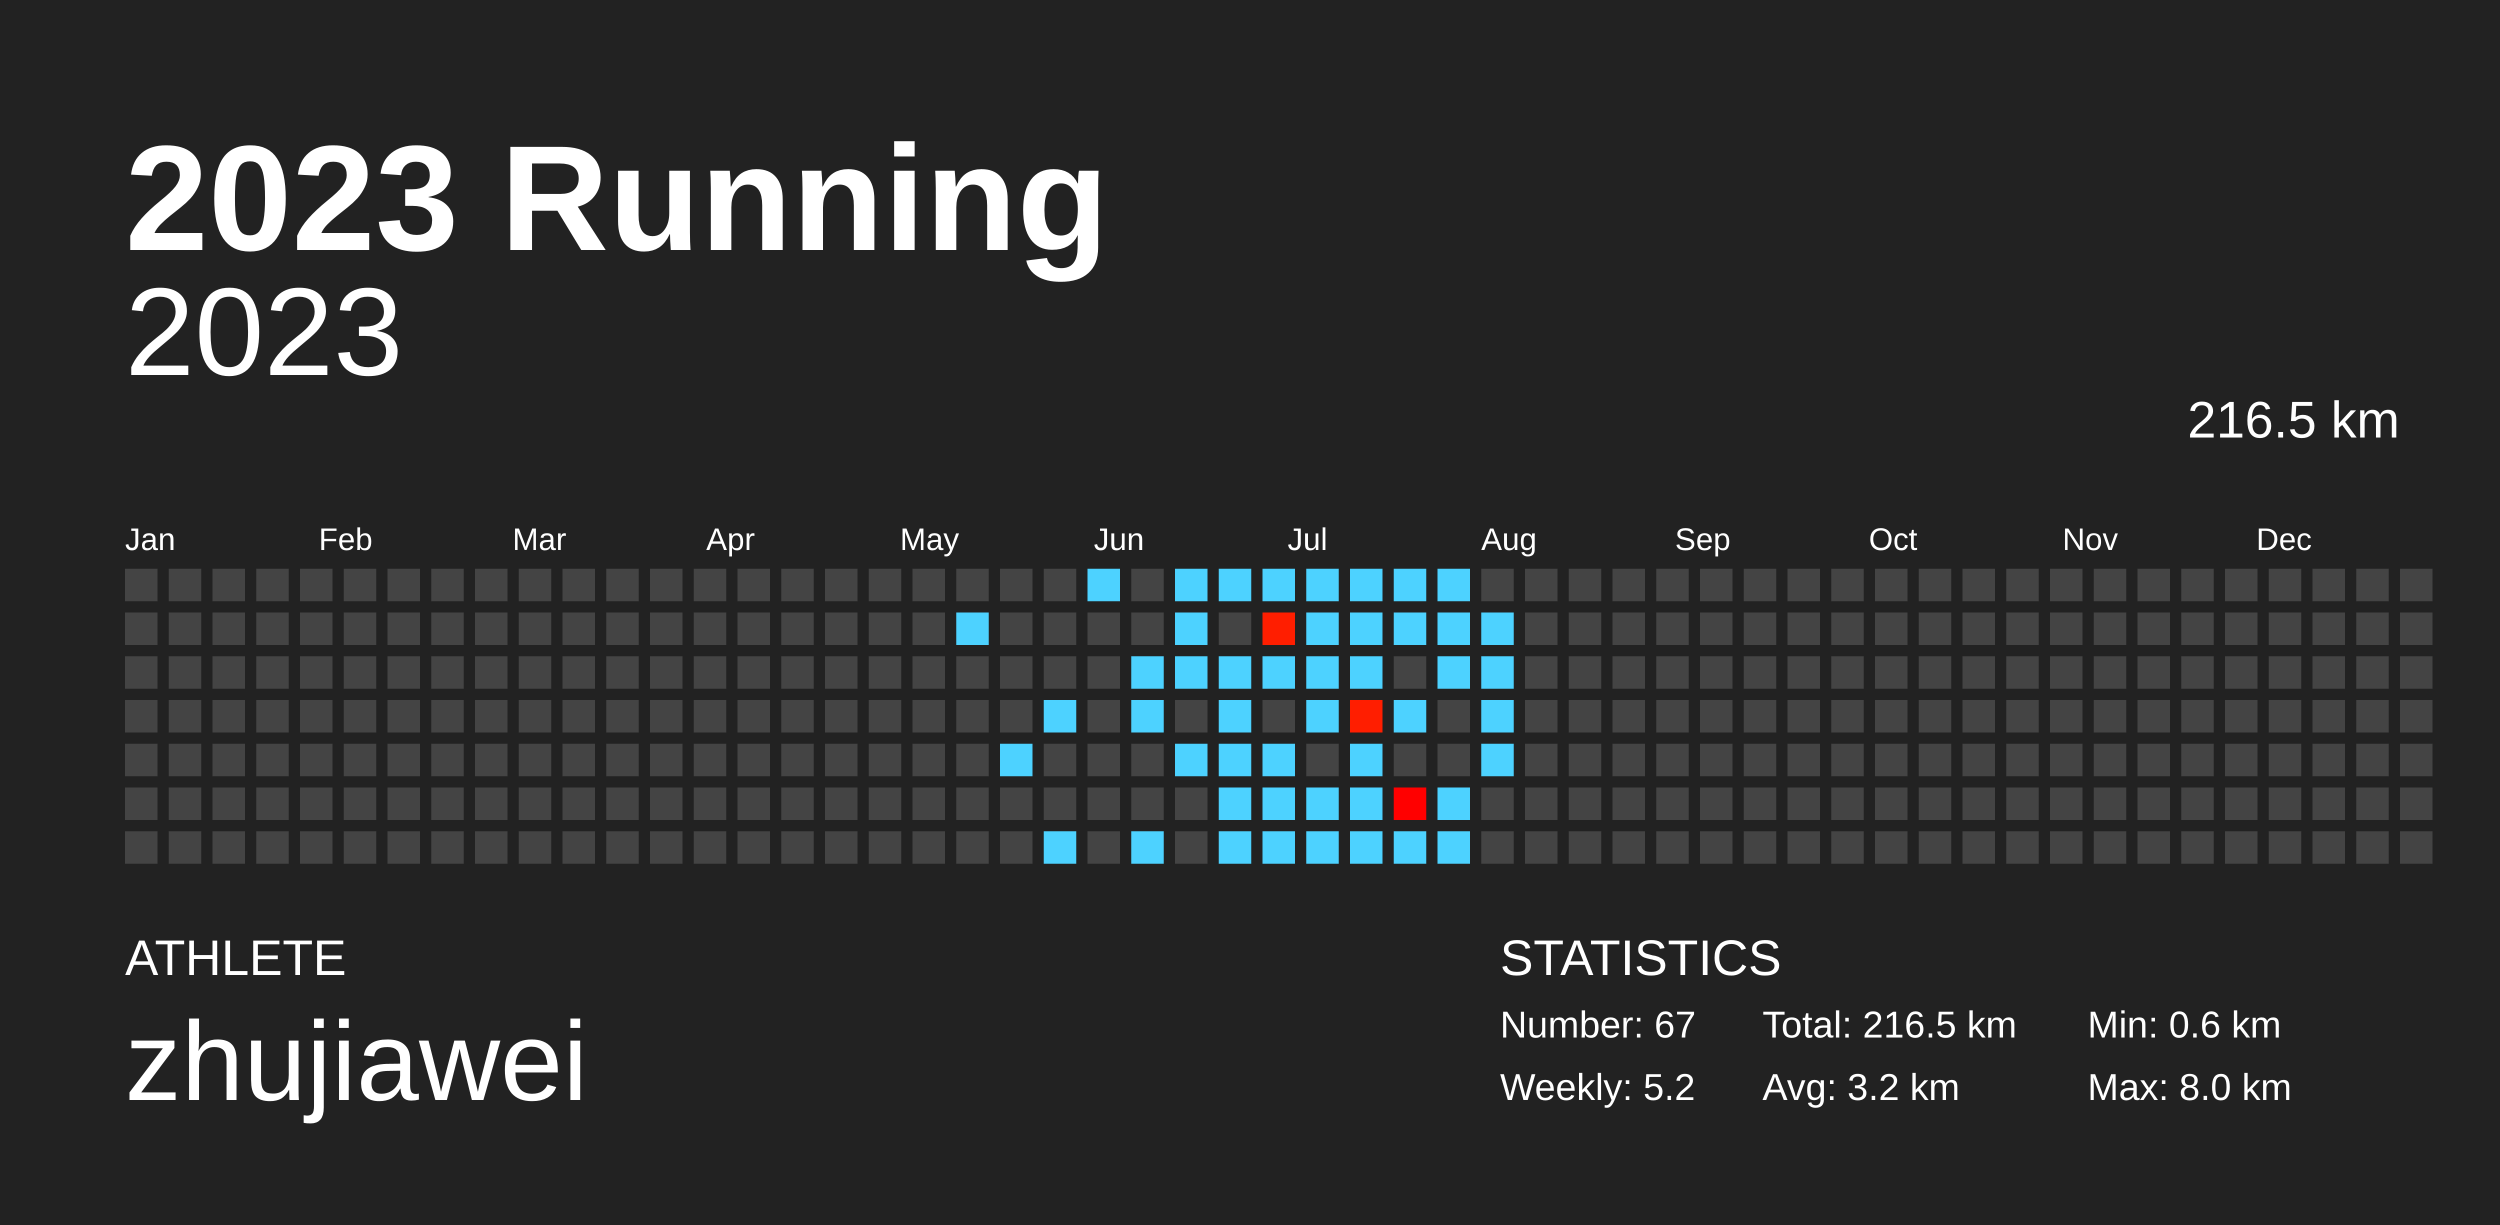
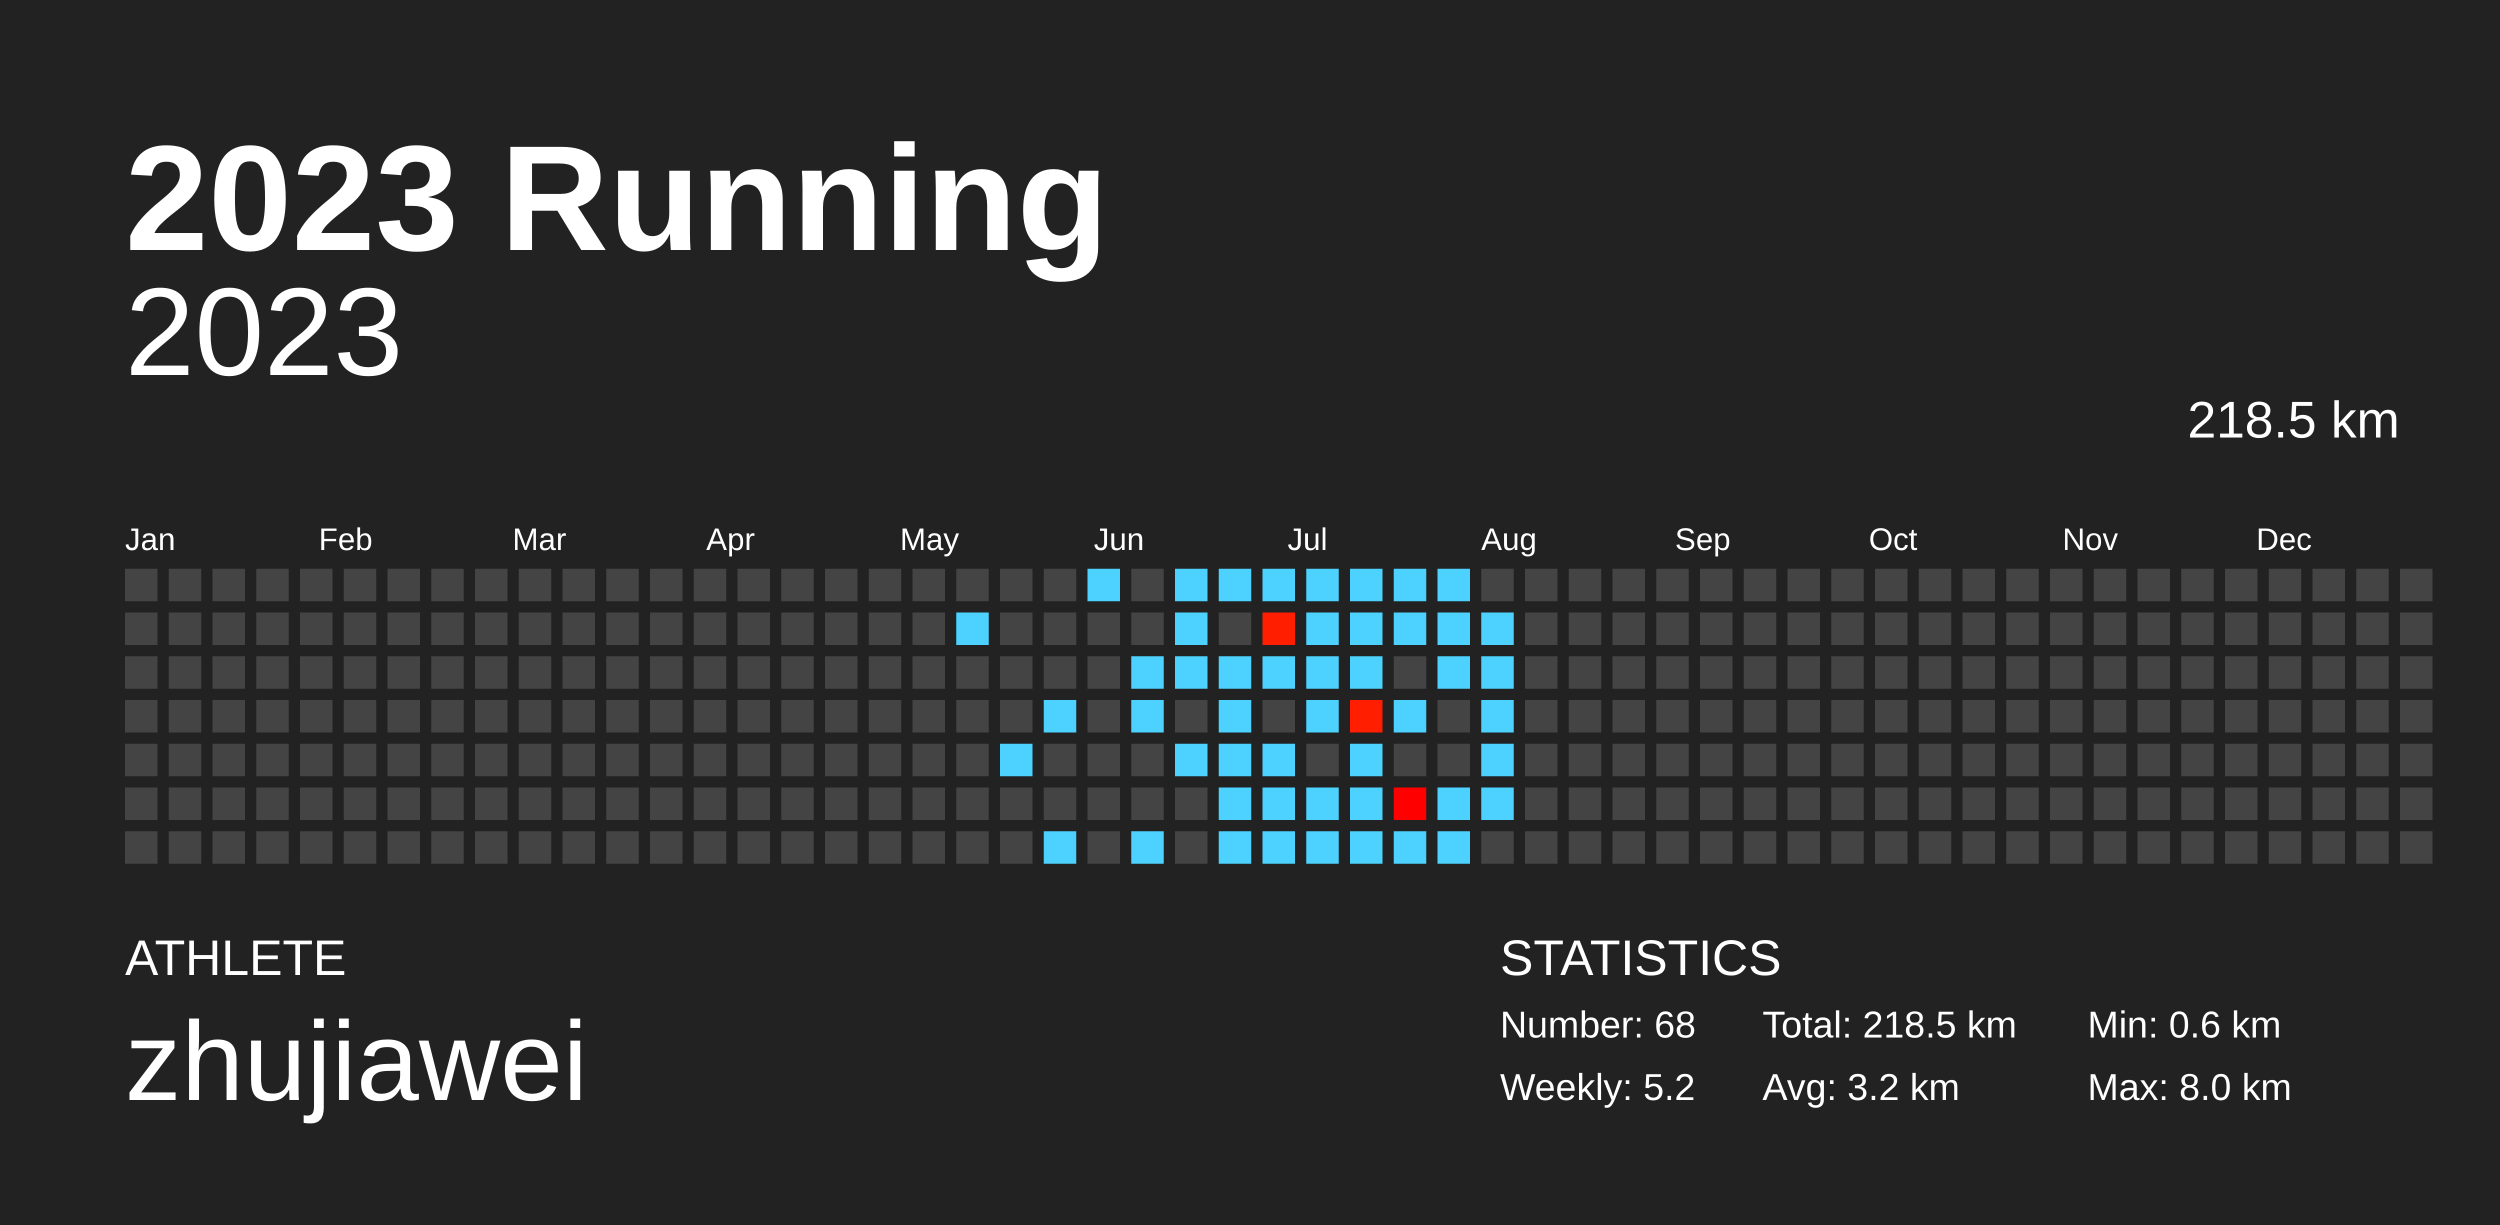
<svg xmlns="http://www.w3.org/2000/svg" baseProfile="full" height="98mm" version="1.1" viewBox="0,0,200,98" width="200mm">
  <defs />
  <rect fill="#222222" height="98" width="200" x="0" y="0" />
  <text fill="#FFFFFF" style="font-size:12px; font-family:Arial; font-weight:bold;" x="10" y="20">2023 Running</text>
  <text fill="#FFFFFF" style="font-size:4px; font-family:Arial" x="10" y="78">ATHLETE</text>
  <text fill="#FFFFFF" style="font-size:9px; font-family:Arial" x="10" y="88">zhujiawei</text>
  <text fill="#FFFFFF" style="font-size:4px; font-family:Arial" x="120" y="78">STATISTICS</text>
-   <text fill="#FFFFFF" style="font-size:3px; font-family:Arial" x="120" y="83">Number: 67</text>
+   <text fill="#FFFFFF" style="font-size:3px; font-family:Arial" x="120" y="83">Number: 68</text>
  <text fill="#FFFFFF" style="font-size:3px; font-family:Arial" x="120" y="88">Weekly: 5.2</text>
-   <text fill="#FFFFFF" style="font-size:3px; font-family:Arial" x="141" y="83">Total: 216.5 km</text>
+   <text fill="#FFFFFF" style="font-size:3px; font-family:Arial" x="141" y="83">Total: 218.5 km</text>
  <text fill="#FFFFFF" style="font-size:3px; font-family:Arial" x="141" y="88">Avg: 3.2 km</text>
  <text fill="#FFFFFF" style="font-size:3px; font-family:Arial" x="167" y="83">Min: 0.6 km</text>
  <text fill="#FFFFFF" style="font-size:3px; font-family:Arial" x="167" y="88">Max: 8.0 km</text>
  <text alignment-baseline="hanging" fill="#FFFFFF" style="font-size:10.0px; font-family:Arial;" x="10" y="30">2023</text>
-   <text alignment-baseline="hanging" fill="#FFFFFF" style="font-size:4.125px; font-family:Arial;" x="175" y="35">216.5 km</text>
+   <text alignment-baseline="hanging" fill="#FFFFFF" style="font-size:4.125px; font-family:Arial;" x="175" y="35">218.5 km</text>
  <text fill="#FFFFFF" style="font-size:2.5px; font-family:Arial" x="10.0" y="44">Jan</text>
  <text fill="#FFFFFF" style="font-size:2.5px; font-family:Arial" x="25.5" y="44">Feb</text>
  <text fill="#FFFFFF" style="font-size:2.5px; font-family:Arial" x="41.0" y="44">Mar</text>
  <text fill="#FFFFFF" style="font-size:2.5px; font-family:Arial" x="56.5" y="44">Apr</text>
  <text fill="#FFFFFF" style="font-size:2.5px; font-family:Arial" x="72.0" y="44">May</text>
  <text fill="#FFFFFF" style="font-size:2.5px; font-family:Arial" x="87.5" y="44">Jun</text>
  <text fill="#FFFFFF" style="font-size:2.5px; font-family:Arial" x="103.0" y="44">Jul</text>
  <text fill="#FFFFFF" style="font-size:2.5px; font-family:Arial" x="118.5" y="44">Aug</text>
  <text fill="#FFFFFF" style="font-size:2.5px; font-family:Arial" x="134.0" y="44">Sep</text>
  <text fill="#FFFFFF" style="font-size:2.5px; font-family:Arial" x="149.5" y="44">Oct</text>
  <text fill="#FFFFFF" style="font-size:2.5px; font-family:Arial" x="165.0" y="44">Nov</text>
  <text fill="#FFFFFF" style="font-size:2.5px; font-family:Arial" x="180.5" y="44">Dec</text>
  <rect fill="#444444" height="2.6" width="2.6" x="10.0" y="45.5" />
  <rect fill="#444444" height="2.6" width="2.6" x="10.0" y="49.0" />
  <rect fill="#444444" height="2.6" width="2.6" x="10.0" y="52.5" />
  <rect fill="#444444" height="2.6" width="2.6" x="10.0" y="56.0" />
  <rect fill="#444444" height="2.6" width="2.6" x="10.0" y="59.5" />
  <rect fill="#444444" height="2.6" width="2.6" x="10.0" y="63.0" />
  <rect fill="#444444" height="2.6" width="2.6" x="10.0" y="66.5" />
  <rect fill="#444444" height="2.6" width="2.6" x="13.5" y="45.5" />
  <rect fill="#444444" height="2.6" width="2.6" x="13.5" y="49.0" />
  <rect fill="#444444" height="2.6" width="2.6" x="13.5" y="52.5" />
  <rect fill="#444444" height="2.6" width="2.6" x="13.5" y="56.0" />
  <rect fill="#444444" height="2.6" width="2.6" x="13.5" y="59.5" />
  <rect fill="#444444" height="2.6" width="2.6" x="13.5" y="63.0" />
  <rect fill="#444444" height="2.6" width="2.6" x="13.5" y="66.5" />
  <rect fill="#444444" height="2.6" width="2.6" x="17.0" y="45.5" />
  <rect fill="#444444" height="2.6" width="2.6" x="17.0" y="49.0" />
  <rect fill="#444444" height="2.6" width="2.6" x="17.0" y="52.5" />
  <rect fill="#444444" height="2.6" width="2.6" x="17.0" y="56.0" />
  <rect fill="#444444" height="2.6" width="2.6" x="17.0" y="59.5" />
  <rect fill="#444444" height="2.6" width="2.6" x="17.0" y="63.0" />
  <rect fill="#444444" height="2.6" width="2.6" x="17.0" y="66.5" />
  <rect fill="#444444" height="2.6" width="2.6" x="20.5" y="45.5" />
  <rect fill="#444444" height="2.6" width="2.6" x="20.5" y="49.0" />
  <rect fill="#444444" height="2.6" width="2.6" x="20.5" y="52.5" />
  <rect fill="#444444" height="2.6" width="2.6" x="20.5" y="56.0" />
  <rect fill="#444444" height="2.6" width="2.6" x="20.5" y="59.5" />
  <rect fill="#444444" height="2.6" width="2.6" x="20.5" y="63.0" />
  <rect fill="#444444" height="2.6" width="2.6" x="20.5" y="66.5" />
  <rect fill="#444444" height="2.6" width="2.6" x="24.0" y="45.5" />
  <rect fill="#444444" height="2.6" width="2.6" x="24.0" y="49.0" />
  <rect fill="#444444" height="2.6" width="2.6" x="24.0" y="52.5" />
  <rect fill="#444444" height="2.6" width="2.6" x="24.0" y="56.0" />
  <rect fill="#444444" height="2.6" width="2.6" x="24.0" y="59.5" />
  <rect fill="#444444" height="2.6" width="2.6" x="24.0" y="63.0" />
  <rect fill="#444444" height="2.6" width="2.6" x="24.0" y="66.5" />
  <rect fill="#444444" height="2.6" width="2.6" x="27.5" y="45.5" />
  <rect fill="#444444" height="2.6" width="2.6" x="27.5" y="49.0" />
  <rect fill="#444444" height="2.6" width="2.6" x="27.5" y="52.5" />
  <rect fill="#444444" height="2.6" width="2.6" x="27.5" y="56.0" />
  <rect fill="#444444" height="2.6" width="2.6" x="27.5" y="59.5" />
  <rect fill="#444444" height="2.6" width="2.6" x="27.5" y="63.0" />
  <rect fill="#444444" height="2.6" width="2.6" x="27.5" y="66.5" />
  <rect fill="#444444" height="2.6" width="2.6" x="31.0" y="45.5" />
  <rect fill="#444444" height="2.6" width="2.6" x="31.0" y="49.0" />
  <rect fill="#444444" height="2.6" width="2.6" x="31.0" y="52.5" />
  <rect fill="#444444" height="2.6" width="2.6" x="31.0" y="56.0" />
  <rect fill="#444444" height="2.6" width="2.6" x="31.0" y="59.5" />
  <rect fill="#444444" height="2.6" width="2.6" x="31.0" y="63.0" />
  <rect fill="#444444" height="2.6" width="2.6" x="31.0" y="66.5" />
  <rect fill="#444444" height="2.6" width="2.6" x="34.5" y="45.5" />
  <rect fill="#444444" height="2.6" width="2.6" x="34.5" y="49.0" />
  <rect fill="#444444" height="2.6" width="2.6" x="34.5" y="52.5" />
  <rect fill="#444444" height="2.6" width="2.6" x="34.5" y="56.0" />
  <rect fill="#444444" height="2.6" width="2.6" x="34.5" y="59.5" />
  <rect fill="#444444" height="2.6" width="2.6" x="34.5" y="63.0" />
  <rect fill="#444444" height="2.6" width="2.6" x="34.5" y="66.5" />
  <rect fill="#444444" height="2.6" width="2.6" x="38.0" y="45.5" />
  <rect fill="#444444" height="2.6" width="2.6" x="38.0" y="49.0" />
  <rect fill="#444444" height="2.6" width="2.6" x="38.0" y="52.5" />
  <rect fill="#444444" height="2.6" width="2.6" x="38.0" y="56.0" />
  <rect fill="#444444" height="2.6" width="2.6" x="38.0" y="59.5" />
  <rect fill="#444444" height="2.6" width="2.6" x="38.0" y="63.0" />
  <rect fill="#444444" height="2.6" width="2.6" x="38.0" y="66.5" />
  <rect fill="#444444" height="2.6" width="2.6" x="41.5" y="45.5" />
  <rect fill="#444444" height="2.6" width="2.6" x="41.5" y="49.0" />
  <rect fill="#444444" height="2.6" width="2.6" x="41.5" y="52.5" />
  <rect fill="#444444" height="2.6" width="2.6" x="41.5" y="56.0" />
  <rect fill="#444444" height="2.6" width="2.6" x="41.5" y="59.5" />
  <rect fill="#444444" height="2.6" width="2.6" x="41.5" y="63.0" />
  <rect fill="#444444" height="2.6" width="2.6" x="41.5" y="66.5" />
  <rect fill="#444444" height="2.6" width="2.6" x="45.0" y="45.5" />
  <rect fill="#444444" height="2.6" width="2.6" x="45.0" y="49.0" />
  <rect fill="#444444" height="2.6" width="2.6" x="45.0" y="52.5" />
  <rect fill="#444444" height="2.6" width="2.6" x="45.0" y="56.0" />
  <rect fill="#444444" height="2.6" width="2.6" x="45.0" y="59.5" />
  <rect fill="#444444" height="2.6" width="2.6" x="45.0" y="63.0" />
  <rect fill="#444444" height="2.6" width="2.6" x="45.0" y="66.5" />
  <rect fill="#444444" height="2.6" width="2.6" x="48.5" y="45.5" />
  <rect fill="#444444" height="2.6" width="2.6" x="48.5" y="49.0" />
  <rect fill="#444444" height="2.6" width="2.6" x="48.5" y="52.5" />
  <rect fill="#444444" height="2.6" width="2.6" x="48.5" y="56.0" />
  <rect fill="#444444" height="2.6" width="2.6" x="48.5" y="59.5" />
  <rect fill="#444444" height="2.6" width="2.6" x="48.5" y="63.0" />
  <rect fill="#444444" height="2.6" width="2.6" x="48.5" y="66.5" />
  <rect fill="#444444" height="2.6" width="2.6" x="52.0" y="45.5" />
  <rect fill="#444444" height="2.6" width="2.6" x="52.0" y="49.0" />
  <rect fill="#444444" height="2.6" width="2.6" x="52.0" y="52.5" />
  <rect fill="#444444" height="2.6" width="2.6" x="52.0" y="56.0" />
  <rect fill="#444444" height="2.6" width="2.6" x="52.0" y="59.5" />
  <rect fill="#444444" height="2.6" width="2.6" x="52.0" y="63.0" />
  <rect fill="#444444" height="2.6" width="2.6" x="52.0" y="66.5" />
  <rect fill="#444444" height="2.6" width="2.6" x="55.5" y="45.5" />
  <rect fill="#444444" height="2.6" width="2.6" x="55.5" y="49.0" />
  <rect fill="#444444" height="2.6" width="2.6" x="55.5" y="52.5" />
  <rect fill="#444444" height="2.6" width="2.6" x="55.5" y="56.0" />
  <rect fill="#444444" height="2.6" width="2.6" x="55.5" y="59.5" />
  <rect fill="#444444" height="2.6" width="2.6" x="55.5" y="63.0" />
  <rect fill="#444444" height="2.6" width="2.6" x="55.5" y="66.5" />
  <rect fill="#444444" height="2.6" width="2.6" x="59.0" y="45.5" />
  <rect fill="#444444" height="2.6" width="2.6" x="59.0" y="49.0" />
  <rect fill="#444444" height="2.6" width="2.6" x="59.0" y="52.5" />
  <rect fill="#444444" height="2.6" width="2.6" x="59.0" y="56.0" />
  <rect fill="#444444" height="2.6" width="2.6" x="59.0" y="59.5" />
  <rect fill="#444444" height="2.6" width="2.6" x="59.0" y="63.0" />
  <rect fill="#444444" height="2.6" width="2.6" x="59.0" y="66.5" />
  <rect fill="#444444" height="2.6" width="2.6" x="62.5" y="45.5" />
  <rect fill="#444444" height="2.6" width="2.6" x="62.5" y="49.0" />
  <rect fill="#444444" height="2.6" width="2.6" x="62.5" y="52.5" />
  <rect fill="#444444" height="2.6" width="2.6" x="62.5" y="56.0" />
  <rect fill="#444444" height="2.6" width="2.6" x="62.5" y="59.5" />
  <rect fill="#444444" height="2.6" width="2.6" x="62.5" y="63.0" />
  <rect fill="#444444" height="2.6" width="2.6" x="62.5" y="66.5" />
  <rect fill="#444444" height="2.6" width="2.6" x="66.0" y="45.5" />
  <rect fill="#444444" height="2.6" width="2.6" x="66.0" y="49.0" />
  <rect fill="#444444" height="2.6" width="2.6" x="66.0" y="52.5" />
  <rect fill="#444444" height="2.6" width="2.6" x="66.0" y="56.0" />
  <rect fill="#444444" height="2.6" width="2.6" x="66.0" y="59.5" />
  <rect fill="#444444" height="2.6" width="2.6" x="66.0" y="63.0" />
  <rect fill="#444444" height="2.6" width="2.6" x="66.0" y="66.5" />
  <rect fill="#444444" height="2.6" width="2.6" x="69.5" y="45.5" />
  <rect fill="#444444" height="2.6" width="2.6" x="69.5" y="49.0" />
  <rect fill="#444444" height="2.6" width="2.6" x="69.5" y="52.5" />
  <rect fill="#444444" height="2.6" width="2.6" x="69.5" y="56.0" />
  <rect fill="#444444" height="2.6" width="2.6" x="69.5" y="59.5" />
  <rect fill="#444444" height="2.6" width="2.6" x="69.5" y="63.0" />
  <rect fill="#444444" height="2.6" width="2.6" x="69.5" y="66.5" />
  <rect fill="#444444" height="2.6" width="2.6" x="73.0" y="45.5" />
  <rect fill="#444444" height="2.6" width="2.6" x="73.0" y="49.0" />
  <rect fill="#444444" height="2.6" width="2.6" x="73.0" y="52.5" />
  <rect fill="#444444" height="2.6" width="2.6" x="73.0" y="56.0" />
  <rect fill="#444444" height="2.6" width="2.6" x="73.0" y="59.5" />
  <rect fill="#444444" height="2.6" width="2.6" x="73.0" y="63.0" />
  <rect fill="#444444" height="2.6" width="2.6" x="73.0" y="66.5" />
  <rect fill="#444444" height="2.6" width="2.6" x="76.5" y="45.5" />
  <rect fill="#4dd2ff" height="2.6" width="2.6" x="76.5" y="49.0" />
  <rect fill="#444444" height="2.6" width="2.6" x="76.5" y="52.5" />
  <rect fill="#444444" height="2.6" width="2.6" x="76.5" y="56.0" />
  <rect fill="#444444" height="2.6" width="2.6" x="76.5" y="59.5" />
  <rect fill="#444444" height="2.6" width="2.6" x="76.5" y="63.0" />
  <rect fill="#444444" height="2.6" width="2.6" x="76.5" y="66.5" />
  <rect fill="#444444" height="2.6" width="2.6" x="80.0" y="45.5" />
  <rect fill="#444444" height="2.6" width="2.6" x="80.0" y="49.0" />
  <rect fill="#444444" height="2.6" width="2.6" x="80.0" y="52.5" />
  <rect fill="#444444" height="2.6" width="2.6" x="80.0" y="56.0" />
  <rect fill="#4dd2ff" height="2.6" width="2.6" x="80.0" y="59.5" />
  <rect fill="#444444" height="2.6" width="2.6" x="80.0" y="63.0" />
  <rect fill="#444444" height="2.6" width="2.6" x="80.0" y="66.5" />
  <rect fill="#444444" height="2.6" width="2.6" x="83.5" y="45.5" />
  <rect fill="#444444" height="2.6" width="2.6" x="83.5" y="49.0" />
  <rect fill="#444444" height="2.6" width="2.6" x="83.5" y="52.5" />
  <rect fill="#4dd2ff" height="2.6" width="2.6" x="83.5" y="56.0" />
  <rect fill="#444444" height="2.6" width="2.6" x="83.5" y="59.5" />
  <rect fill="#444444" height="2.6" width="2.6" x="83.5" y="63.0" />
  <rect fill="#4dd2ff" height="2.6" width="2.6" x="83.5" y="66.5" />
  <rect fill="#4dd2ff" height="2.6" width="2.6" x="87.0" y="45.5" />
  <rect fill="#444444" height="2.6" width="2.6" x="87.0" y="49.0" />
  <rect fill="#444444" height="2.6" width="2.6" x="87.0" y="52.5" />
  <rect fill="#444444" height="2.6" width="2.6" x="87.0" y="56.0" />
  <rect fill="#444444" height="2.6" width="2.6" x="87.0" y="59.5" />
  <rect fill="#444444" height="2.6" width="2.6" x="87.0" y="63.0" />
  <rect fill="#444444" height="2.6" width="2.6" x="87.0" y="66.5" />
  <rect fill="#444444" height="2.6" width="2.6" x="90.5" y="45.5" />
  <rect fill="#444444" height="2.6" width="2.6" x="90.5" y="49.0" />
  <rect fill="#4dd2ff" height="2.6" width="2.6" x="90.5" y="52.5" />
  <rect fill="#4dd2ff" height="2.6" width="2.6" x="90.5" y="56.0" />
  <rect fill="#444444" height="2.6" width="2.6" x="90.5" y="59.5" />
  <rect fill="#444444" height="2.6" width="2.6" x="90.5" y="63.0" />
  <rect fill="#4dd2ff" height="2.6" width="2.6" x="90.5" y="66.5" />
  <rect fill="#4dd2ff" height="2.6" width="2.6" x="94.0" y="45.5" />
  <rect fill="#4dd2ff" height="2.6" width="2.6" x="94.0" y="49.0" />
  <rect fill="#4dd2ff" height="2.6" width="2.6" x="94.0" y="52.5" />
  <rect fill="#444444" height="2.6" width="2.6" x="94.0" y="56.0" />
  <rect fill="#4dd2ff" height="2.6" width="2.6" x="94.0" y="59.5" />
  <rect fill="#444444" height="2.6" width="2.6" x="94.0" y="63.0" />
  <rect fill="#444444" height="2.6" width="2.6" x="94.0" y="66.5" />
  <rect fill="#4dd2ff" height="2.6" width="2.6" x="97.5" y="45.5" />
  <rect fill="#444444" height="2.6" width="2.6" x="97.5" y="49.0" />
  <rect fill="#4dd2ff" height="2.6" width="2.6" x="97.5" y="52.5" />
  <rect fill="#4dd2ff" height="2.6" width="2.6" x="97.5" y="56.0" />
  <rect fill="#4dd2ff" height="2.6" width="2.6" x="97.5" y="59.5" />
  <rect fill="#4dd2ff" height="2.6" width="2.6" x="97.5" y="63.0" />
  <rect fill="#4dd2ff" height="2.6" width="2.6" x="97.5" y="66.5" />
  <rect fill="#4dd2ff" height="2.6" width="2.6" x="101.0" y="45.5" />
  <rect fill="#ff1e00" height="2.6" width="2.6" x="101.0" y="49.0" />
  <rect fill="#4dd2ff" height="2.6" width="2.6" x="101.0" y="52.5" />
  <rect fill="#444444" height="2.6" width="2.6" x="101.0" y="56.0" />
  <rect fill="#4dd2ff" height="2.6" width="2.6" x="101.0" y="59.5" />
  <rect fill="#4dd2ff" height="2.6" width="2.6" x="101.0" y="63.0" />
  <rect fill="#4dd2ff" height="2.6" width="2.6" x="101.0" y="66.5" />
  <rect fill="#4dd2ff" height="2.6" width="2.6" x="104.5" y="45.5" />
  <rect fill="#4dd2ff" height="2.6" width="2.6" x="104.5" y="49.0" />
  <rect fill="#4dd2ff" height="2.6" width="2.6" x="104.5" y="52.5" />
  <rect fill="#4dd2ff" height="2.6" width="2.6" x="104.5" y="56.0" />
  <rect fill="#444444" height="2.6" width="2.6" x="104.5" y="59.5" />
  <rect fill="#4dd2ff" height="2.6" width="2.6" x="104.5" y="63.0" />
  <rect fill="#4dd2ff" height="2.6" width="2.6" x="104.5" y="66.5" />
  <rect fill="#4dd2ff" height="2.6" width="2.6" x="108.0" y="45.5" />
  <rect fill="#4dd2ff" height="2.6" width="2.6" x="108.0" y="49.0" />
  <rect fill="#4dd2ff" height="2.6" width="2.6" x="108.0" y="52.5" />
  <rect fill="#ff1e00" height="2.6" width="2.6" x="108.0" y="56.0" />
  <rect fill="#4dd2ff" height="2.6" width="2.6" x="108.0" y="59.5" />
  <rect fill="#4dd2ff" height="2.6" width="2.6" x="108.0" y="63.0" />
  <rect fill="#4dd2ff" height="2.6" width="2.6" x="108.0" y="66.5" />
  <rect fill="#4dd2ff" height="2.6" width="2.6" x="111.5" y="45.5" />
  <rect fill="#4dd2ff" height="2.6" width="2.6" x="111.5" y="49.0" />
  <rect fill="#444444" height="2.6" width="2.6" x="111.5" y="52.5" />
  <rect fill="#4dd2ff" height="2.6" width="2.6" x="111.5" y="56.0" />
  <rect fill="#444444" height="2.6" width="2.6" x="111.5" y="59.5" />
  <rect fill="#ff0000" height="2.6" width="2.6" x="111.5" y="63.0" />
  <rect fill="#4dd2ff" height="2.6" width="2.6" x="111.5" y="66.5" />
  <rect fill="#4dd2ff" height="2.6" width="2.6" x="115.0" y="45.5" />
  <rect fill="#4dd2ff" height="2.6" width="2.6" x="115.0" y="49.0" />
  <rect fill="#4dd2ff" height="2.6" width="2.6" x="115.0" y="52.5" />
  <rect fill="#444444" height="2.6" width="2.6" x="115.0" y="56.0" />
  <rect fill="#444444" height="2.6" width="2.6" x="115.0" y="59.5" />
  <rect fill="#4dd2ff" height="2.6" width="2.6" x="115.0" y="63.0" />
  <rect fill="#4dd2ff" height="2.6" width="2.6" x="115.0" y="66.5" />
  <rect fill="#444444" height="2.6" width="2.6" x="118.5" y="45.5" />
  <rect fill="#4dd2ff" height="2.6" width="2.6" x="118.5" y="49.0" />
  <rect fill="#4dd2ff" height="2.6" width="2.6" x="118.5" y="52.5" />
  <rect fill="#4dd2ff" height="2.6" width="2.6" x="118.5" y="56.0" />
  <rect fill="#4dd2ff" height="2.6" width="2.6" x="118.5" y="59.5" />
-   <rect fill="#444444" height="2.6" width="2.6" x="118.5" y="63.0" />
+   <rect fill="#4dd2ff" height="2.6" width="2.6" x="118.5" y="63.0" />
  <rect fill="#444444" height="2.6" width="2.6" x="118.5" y="66.5" />
  <rect fill="#444444" height="2.6" width="2.6" x="122.0" y="45.5" />
  <rect fill="#444444" height="2.6" width="2.6" x="122.0" y="49.0" />
  <rect fill="#444444" height="2.6" width="2.6" x="122.0" y="52.5" />
  <rect fill="#444444" height="2.6" width="2.6" x="122.0" y="56.0" />
  <rect fill="#444444" height="2.6" width="2.6" x="122.0" y="59.5" />
  <rect fill="#444444" height="2.6" width="2.6" x="122.0" y="63.0" />
  <rect fill="#444444" height="2.6" width="2.6" x="122.0" y="66.5" />
  <rect fill="#444444" height="2.6" width="2.6" x="125.5" y="45.5" />
  <rect fill="#444444" height="2.6" width="2.6" x="125.5" y="49.0" />
  <rect fill="#444444" height="2.6" width="2.6" x="125.5" y="52.5" />
  <rect fill="#444444" height="2.6" width="2.6" x="125.5" y="56.0" />
  <rect fill="#444444" height="2.6" width="2.6" x="125.5" y="59.5" />
  <rect fill="#444444" height="2.6" width="2.6" x="125.5" y="63.0" />
  <rect fill="#444444" height="2.6" width="2.6" x="125.5" y="66.5" />
  <rect fill="#444444" height="2.6" width="2.6" x="129.0" y="45.5" />
  <rect fill="#444444" height="2.6" width="2.6" x="129.0" y="49.0" />
  <rect fill="#444444" height="2.6" width="2.6" x="129.0" y="52.5" />
  <rect fill="#444444" height="2.6" width="2.6" x="129.0" y="56.0" />
  <rect fill="#444444" height="2.6" width="2.6" x="129.0" y="59.5" />
  <rect fill="#444444" height="2.6" width="2.6" x="129.0" y="63.0" />
  <rect fill="#444444" height="2.6" width="2.6" x="129.0" y="66.5" />
  <rect fill="#444444" height="2.6" width="2.6" x="132.5" y="45.5" />
  <rect fill="#444444" height="2.6" width="2.6" x="132.5" y="49.0" />
  <rect fill="#444444" height="2.6" width="2.6" x="132.5" y="52.5" />
  <rect fill="#444444" height="2.6" width="2.6" x="132.5" y="56.0" />
  <rect fill="#444444" height="2.6" width="2.6" x="132.5" y="59.5" />
  <rect fill="#444444" height="2.6" width="2.6" x="132.5" y="63.0" />
  <rect fill="#444444" height="2.6" width="2.6" x="132.5" y="66.5" />
  <rect fill="#444444" height="2.6" width="2.6" x="136.0" y="45.5" />
  <rect fill="#444444" height="2.6" width="2.6" x="136.0" y="49.0" />
  <rect fill="#444444" height="2.6" width="2.6" x="136.0" y="52.5" />
  <rect fill="#444444" height="2.6" width="2.6" x="136.0" y="56.0" />
  <rect fill="#444444" height="2.6" width="2.6" x="136.0" y="59.5" />
  <rect fill="#444444" height="2.6" width="2.6" x="136.0" y="63.0" />
  <rect fill="#444444" height="2.6" width="2.6" x="136.0" y="66.5" />
  <rect fill="#444444" height="2.6" width="2.6" x="139.5" y="45.5" />
  <rect fill="#444444" height="2.6" width="2.6" x="139.5" y="49.0" />
  <rect fill="#444444" height="2.6" width="2.6" x="139.5" y="52.5" />
  <rect fill="#444444" height="2.6" width="2.6" x="139.5" y="56.0" />
  <rect fill="#444444" height="2.6" width="2.6" x="139.5" y="59.5" />
  <rect fill="#444444" height="2.6" width="2.6" x="139.5" y="63.0" />
  <rect fill="#444444" height="2.6" width="2.6" x="139.5" y="66.5" />
  <rect fill="#444444" height="2.6" width="2.6" x="143.0" y="45.5" />
  <rect fill="#444444" height="2.6" width="2.6" x="143.0" y="49.0" />
  <rect fill="#444444" height="2.6" width="2.6" x="143.0" y="52.5" />
  <rect fill="#444444" height="2.6" width="2.6" x="143.0" y="56.0" />
  <rect fill="#444444" height="2.6" width="2.6" x="143.0" y="59.5" />
  <rect fill="#444444" height="2.6" width="2.6" x="143.0" y="63.0" />
  <rect fill="#444444" height="2.6" width="2.6" x="143.0" y="66.5" />
  <rect fill="#444444" height="2.6" width="2.6" x="146.5" y="45.5" />
  <rect fill="#444444" height="2.6" width="2.6" x="146.5" y="49.0" />
  <rect fill="#444444" height="2.6" width="2.6" x="146.5" y="52.5" />
  <rect fill="#444444" height="2.6" width="2.6" x="146.5" y="56.0" />
  <rect fill="#444444" height="2.6" width="2.6" x="146.5" y="59.5" />
  <rect fill="#444444" height="2.6" width="2.6" x="146.5" y="63.0" />
  <rect fill="#444444" height="2.6" width="2.6" x="146.5" y="66.5" />
  <rect fill="#444444" height="2.6" width="2.6" x="150.0" y="45.5" />
  <rect fill="#444444" height="2.6" width="2.6" x="150.0" y="49.0" />
  <rect fill="#444444" height="2.6" width="2.6" x="150.0" y="52.5" />
  <rect fill="#444444" height="2.6" width="2.6" x="150.0" y="56.0" />
  <rect fill="#444444" height="2.6" width="2.6" x="150.0" y="59.5" />
  <rect fill="#444444" height="2.6" width="2.6" x="150.0" y="63.0" />
  <rect fill="#444444" height="2.6" width="2.6" x="150.0" y="66.5" />
  <rect fill="#444444" height="2.6" width="2.6" x="153.5" y="45.5" />
  <rect fill="#444444" height="2.6" width="2.6" x="153.5" y="49.0" />
  <rect fill="#444444" height="2.6" width="2.6" x="153.5" y="52.5" />
  <rect fill="#444444" height="2.6" width="2.6" x="153.5" y="56.0" />
  <rect fill="#444444" height="2.6" width="2.6" x="153.5" y="59.5" />
  <rect fill="#444444" height="2.6" width="2.6" x="153.5" y="63.0" />
  <rect fill="#444444" height="2.6" width="2.6" x="153.5" y="66.5" />
  <rect fill="#444444" height="2.6" width="2.6" x="157.0" y="45.5" />
  <rect fill="#444444" height="2.6" width="2.6" x="157.0" y="49.0" />
  <rect fill="#444444" height="2.6" width="2.6" x="157.0" y="52.5" />
  <rect fill="#444444" height="2.6" width="2.6" x="157.0" y="56.0" />
  <rect fill="#444444" height="2.6" width="2.6" x="157.0" y="59.5" />
  <rect fill="#444444" height="2.6" width="2.6" x="157.0" y="63.0" />
  <rect fill="#444444" height="2.6" width="2.6" x="157.0" y="66.5" />
  <rect fill="#444444" height="2.6" width="2.6" x="160.5" y="45.5" />
  <rect fill="#444444" height="2.6" width="2.6" x="160.5" y="49.0" />
  <rect fill="#444444" height="2.6" width="2.6" x="160.5" y="52.5" />
  <rect fill="#444444" height="2.6" width="2.6" x="160.5" y="56.0" />
  <rect fill="#444444" height="2.6" width="2.6" x="160.5" y="59.5" />
  <rect fill="#444444" height="2.6" width="2.6" x="160.5" y="63.0" />
  <rect fill="#444444" height="2.6" width="2.6" x="160.5" y="66.5" />
  <rect fill="#444444" height="2.6" width="2.6" x="164.0" y="45.5" />
  <rect fill="#444444" height="2.6" width="2.6" x="164.0" y="49.0" />
  <rect fill="#444444" height="2.6" width="2.6" x="164.0" y="52.5" />
  <rect fill="#444444" height="2.6" width="2.6" x="164.0" y="56.0" />
  <rect fill="#444444" height="2.6" width="2.6" x="164.0" y="59.5" />
  <rect fill="#444444" height="2.6" width="2.6" x="164.0" y="63.0" />
  <rect fill="#444444" height="2.6" width="2.6" x="164.0" y="66.5" />
  <rect fill="#444444" height="2.6" width="2.6" x="167.5" y="45.5" />
  <rect fill="#444444" height="2.6" width="2.6" x="167.5" y="49.0" />
  <rect fill="#444444" height="2.6" width="2.6" x="167.5" y="52.5" />
  <rect fill="#444444" height="2.6" width="2.6" x="167.5" y="56.0" />
  <rect fill="#444444" height="2.6" width="2.6" x="167.5" y="59.5" />
  <rect fill="#444444" height="2.6" width="2.6" x="167.5" y="63.0" />
  <rect fill="#444444" height="2.6" width="2.6" x="167.5" y="66.5" />
  <rect fill="#444444" height="2.6" width="2.6" x="171.0" y="45.5" />
  <rect fill="#444444" height="2.6" width="2.6" x="171.0" y="49.0" />
  <rect fill="#444444" height="2.6" width="2.6" x="171.0" y="52.5" />
  <rect fill="#444444" height="2.6" width="2.6" x="171.0" y="56.0" />
  <rect fill="#444444" height="2.6" width="2.6" x="171.0" y="59.5" />
  <rect fill="#444444" height="2.6" width="2.6" x="171.0" y="63.0" />
  <rect fill="#444444" height="2.6" width="2.6" x="171.0" y="66.5" />
  <rect fill="#444444" height="2.6" width="2.6" x="174.5" y="45.5" />
  <rect fill="#444444" height="2.6" width="2.6" x="174.5" y="49.0" />
  <rect fill="#444444" height="2.6" width="2.6" x="174.5" y="52.5" />
  <rect fill="#444444" height="2.6" width="2.6" x="174.5" y="56.0" />
  <rect fill="#444444" height="2.6" width="2.6" x="174.5" y="59.5" />
  <rect fill="#444444" height="2.6" width="2.6" x="174.5" y="63.0" />
  <rect fill="#444444" height="2.6" width="2.6" x="174.5" y="66.5" />
  <rect fill="#444444" height="2.6" width="2.6" x="178.0" y="45.5" />
  <rect fill="#444444" height="2.6" width="2.6" x="178.0" y="49.0" />
  <rect fill="#444444" height="2.6" width="2.6" x="178.0" y="52.5" />
  <rect fill="#444444" height="2.6" width="2.6" x="178.0" y="56.0" />
  <rect fill="#444444" height="2.6" width="2.6" x="178.0" y="59.5" />
  <rect fill="#444444" height="2.6" width="2.6" x="178.0" y="63.0" />
  <rect fill="#444444" height="2.6" width="2.6" x="178.0" y="66.5" />
  <rect fill="#444444" height="2.6" width="2.6" x="181.5" y="45.5" />
  <rect fill="#444444" height="2.6" width="2.6" x="181.5" y="49.0" />
  <rect fill="#444444" height="2.6" width="2.6" x="181.5" y="52.5" />
  <rect fill="#444444" height="2.6" width="2.6" x="181.5" y="56.0" />
  <rect fill="#444444" height="2.6" width="2.6" x="181.5" y="59.5" />
  <rect fill="#444444" height="2.6" width="2.6" x="181.5" y="63.0" />
  <rect fill="#444444" height="2.6" width="2.6" x="181.5" y="66.5" />
  <rect fill="#444444" height="2.6" width="2.6" x="185.0" y="45.5" />
  <rect fill="#444444" height="2.6" width="2.6" x="185.0" y="49.0" />
  <rect fill="#444444" height="2.6" width="2.6" x="185.0" y="52.5" />
  <rect fill="#444444" height="2.6" width="2.6" x="185.0" y="56.0" />
  <rect fill="#444444" height="2.6" width="2.6" x="185.0" y="59.5" />
  <rect fill="#444444" height="2.6" width="2.6" x="185.0" y="63.0" />
  <rect fill="#444444" height="2.6" width="2.6" x="185.0" y="66.5" />
  <rect fill="#444444" height="2.6" width="2.6" x="188.5" y="45.5" />
  <rect fill="#444444" height="2.6" width="2.6" x="188.5" y="49.0" />
  <rect fill="#444444" height="2.6" width="2.6" x="188.5" y="52.5" />
  <rect fill="#444444" height="2.6" width="2.6" x="188.5" y="56.0" />
  <rect fill="#444444" height="2.6" width="2.6" x="188.5" y="59.5" />
  <rect fill="#444444" height="2.6" width="2.6" x="188.5" y="63.0" />
  <rect fill="#444444" height="2.6" width="2.6" x="188.5" y="66.5" />
  <rect fill="#444444" height="2.6" width="2.6" x="192.0" y="45.5" />
  <rect fill="#444444" height="2.6" width="2.6" x="192.0" y="49.0" />
  <rect fill="#444444" height="2.6" width="2.6" x="192.0" y="52.5" />
  <rect fill="#444444" height="2.6" width="2.6" x="192.0" y="56.0" />
  <rect fill="#444444" height="2.6" width="2.6" x="192.0" y="59.5" />
  <rect fill="#444444" height="2.6" width="2.6" x="192.0" y="63.0" />
  <rect fill="#444444" height="2.6" width="2.6" x="192.0" y="66.5" />
</svg>
